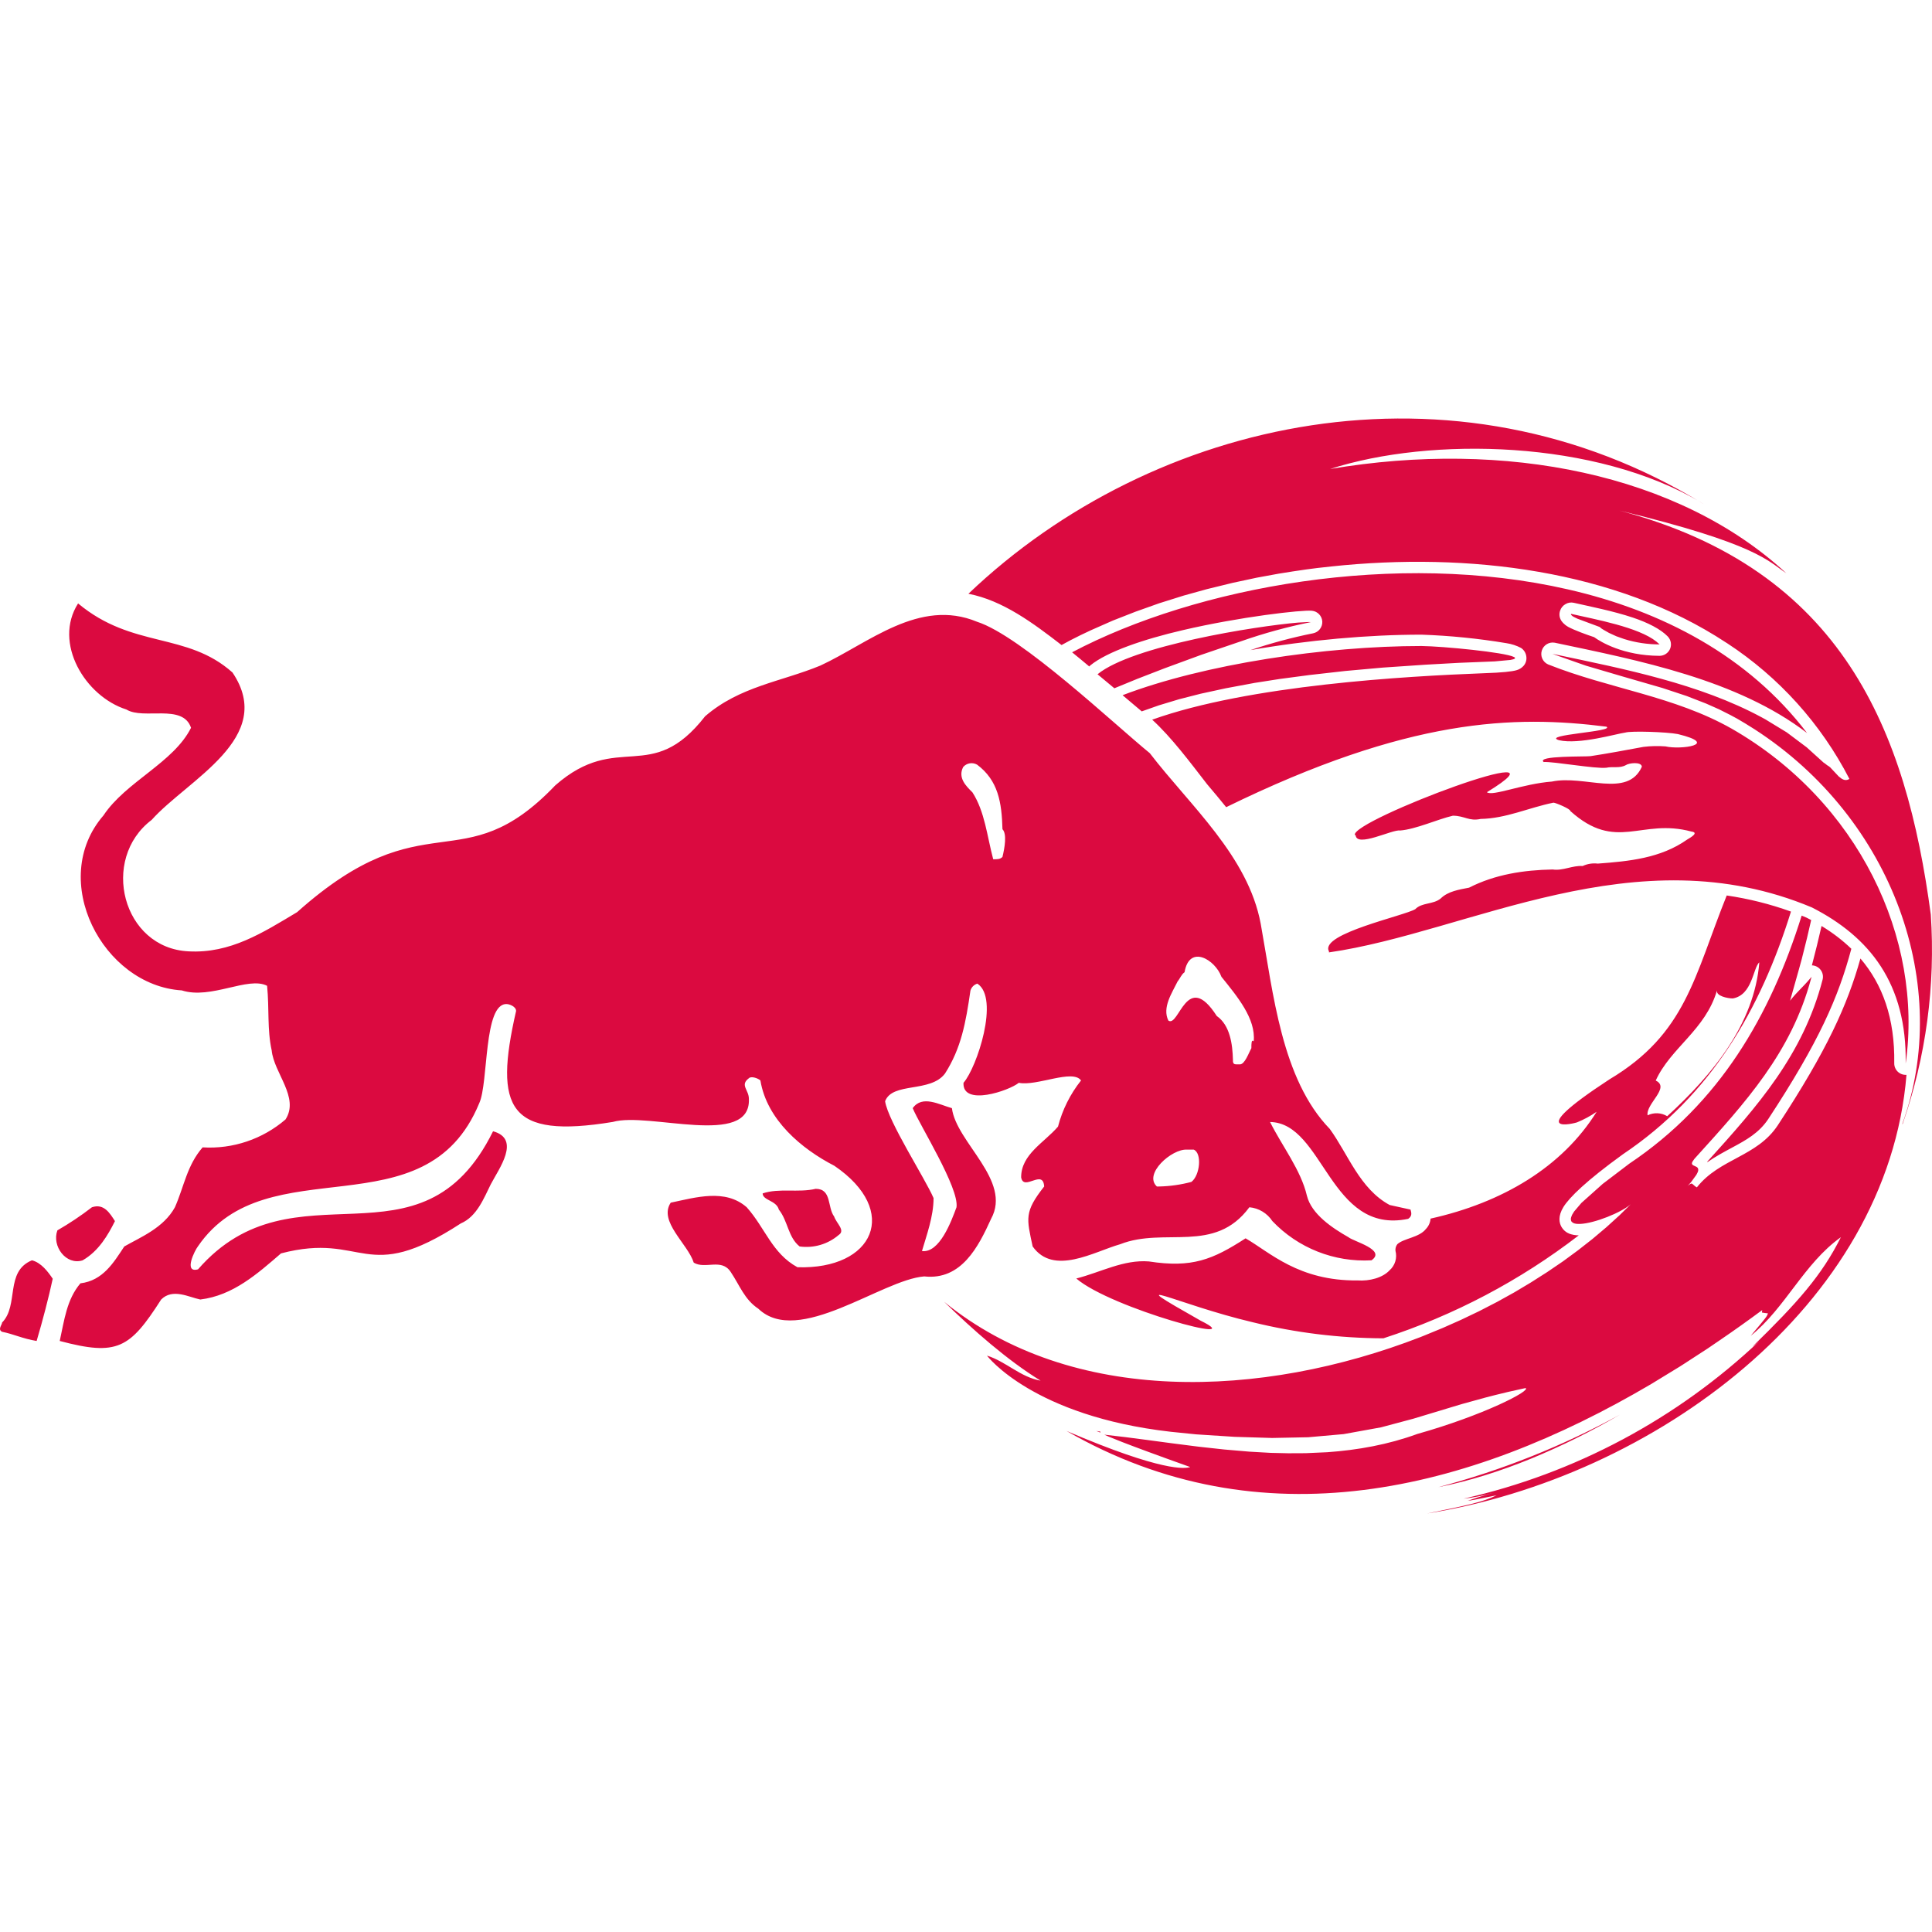
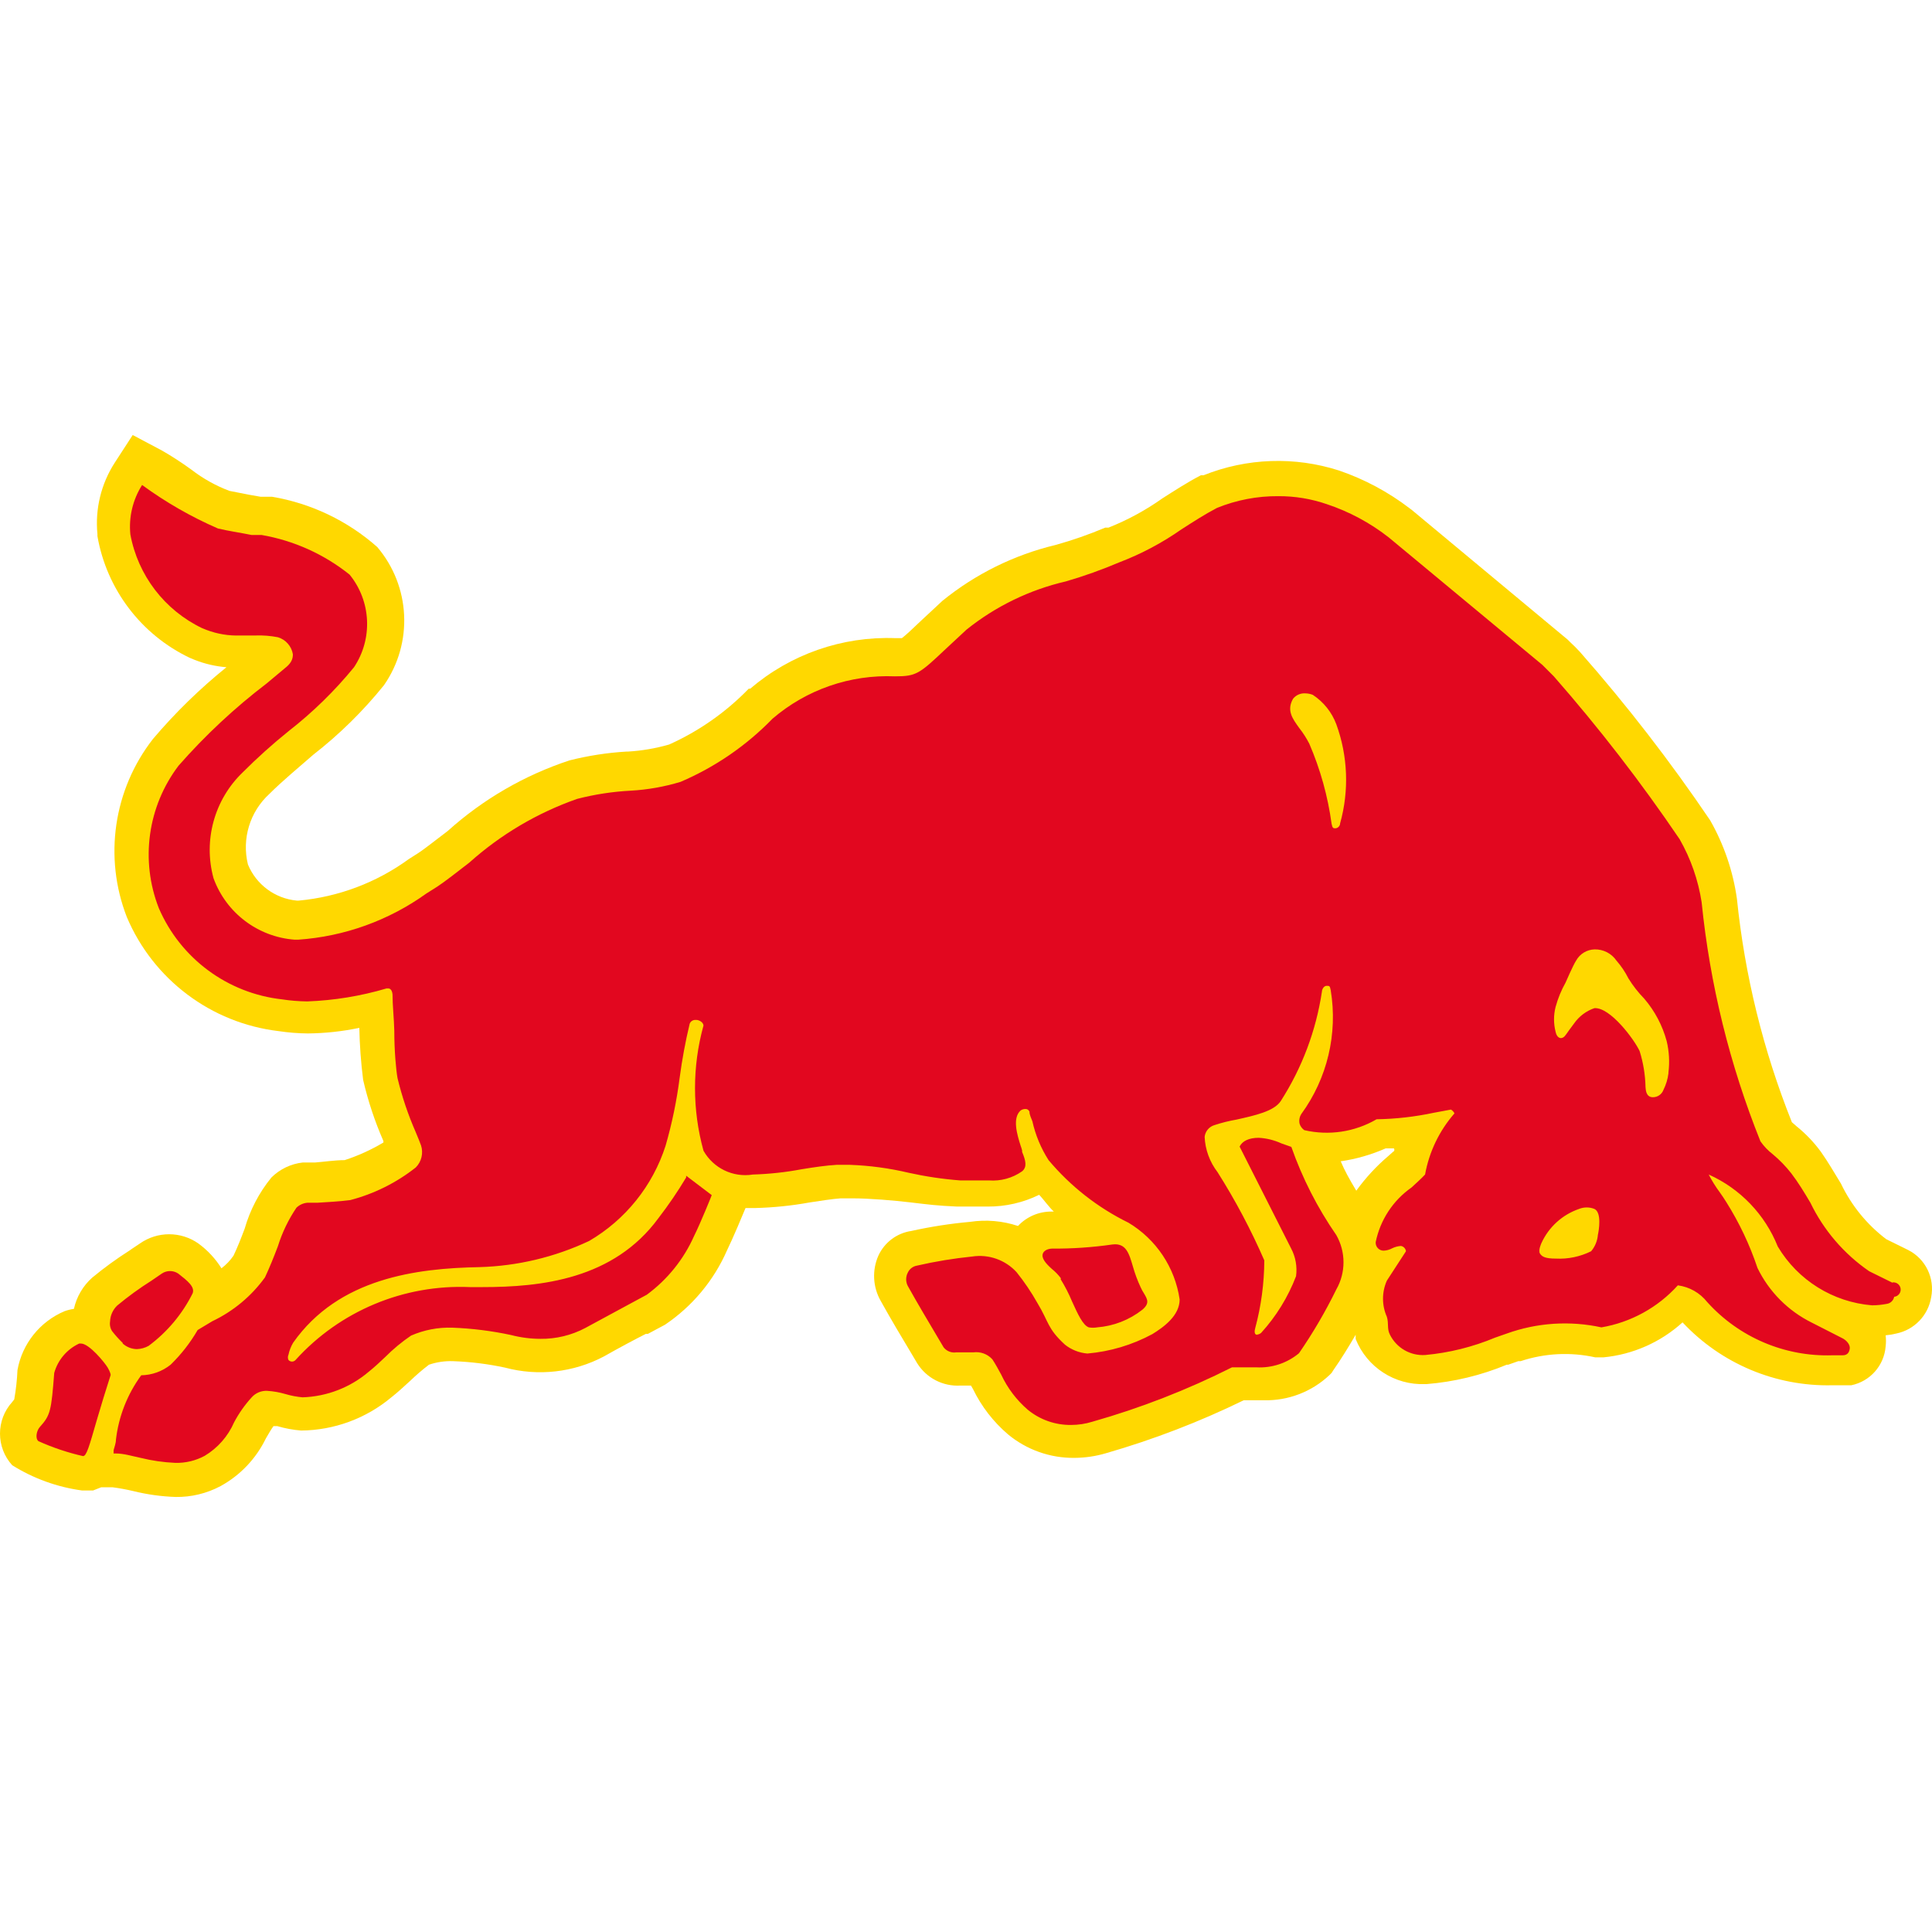
- <svg xmlns="http://www.w3.org/2000/svg" fill="#DB0A40" role="img" viewBox="0 0 24 24">
-   <path d="M22.381 11.374c-.389 1.244-1.019 2.33-2.142 3.082l-.33.251-.264.236-.091.107-.025.041-.011.028-.004.016v.013l.001.009.002.007.002.006.005.007.002.002.01.008.012.007.011.004a.16.16 0 0 0 .046.006h.024c.178-.007.512-.141.629-.245l-.139.137-.164.149-.173.146-.18.141-.185.136-.197.134-.204.13-.206.123-.213.118-.223.115-.226.108-.225.1-.236.097-.045.018c-1.97.763-4.327.854-5.914-.44.353.344.787.728 1.199.98-.251-.043-.429-.237-.666-.311.004.008.575.751 2.282.946l.316.032.48.031.464.014.448-.009.44-.039.464-.084.401-.107.599-.181.294-.081.128-.033c.104-.026.214-.052.333-.077l.041-.009c.073.031-.524.339-1.344.57-.361.132-.739.2-1.119.227l-.269.012-.216.001-.218-.005-.264-.015-.315-.027-.31-.034-.056-.007c-.401-.049-.781-.107-1.122-.143h-.006.006c.03.015.209.096 1.067.402-.061.022-.346.061-1.536-.448 2.417 1.392 4.988.759 7.266-.585l.352-.215.053-.034.294-.191.151-.103c.178-.121.353-.246.526-.374 0 .009-.004.021-.004.031a.963.963 0 0 0 .075.01c-.014.041-.014.041-.214.279.435-.351.659-.896 1.12-1.225-.236.473-.538.813-1.1 1.361.033-.024.064-.051.095-.078l.028-.026-.028.026a7.88 7.88 0 0 1-3.682 1.965c.126-.014.251-.039.373-.073-.22.061-.227.068-.32.099.058-.007.058-.007.358-.068-.175.086-.377.127-.865.226 2.806-.444 5.721-2.571 5.956-5.449a.142.142 0 0 1-.152-.143c.009-.562-.147-.982-.42-1.302-.163.58-.413 1.136-1.027 2.072-.26.393-.72.41-1.005.771l-.021-.013-.032-.028-.005-.003-.004-.002-.001-.001h-.003l-.007.001h-.003l-.001.001a.193.193 0 0 0-.058.051l.062-.07.067-.092.016-.031.005-.014.002-.01v-.01l-.001-.009-.001-.003-.002-.004-.001-.003-.003-.003a.027.027 0 0 0-.005-.006l-.009-.006-.04-.019-.006-.004-.004-.004-.002-.003-.002-.002-.002-.006v-.006l.001-.007.004-.011.023-.034.014-.016c.622-.687 1.192-1.306 1.438-2.228l.006-.021-.027.032c-.087.103-.147.147-.24.265l.11-.39.035-.127.065-.26.052-.225a.859.859 0 0 0-.118-.055Zm-2.257 6.199a9.006 9.006 0 0 1-1.105.547c-.38.155-.768.279-1.152.354a10.026 10.026 0 0 0 2.257-.901Zm-6.505.203.051.02-.001-.012-.05-.008Zm3.644-2.807c-.372-.201-.515-.63-.744-.945-.6-.62-.701-1.681-.858-2.549-.158-.843-.878-1.467-1.378-2.119-.443-.361-1.599-1.457-2.145-1.632-.72-.299-1.348.267-1.947.544-.487.201-1.002.258-1.432.63-.674.865-1.079.173-1.861.858-1.165 1.22-1.606.146-3.207 1.575-.429.257-.831.515-1.348.487-.823-.039-1.103-1.145-.459-1.633.449-.502 1.552-1.019 1.004-1.831-.57-.508-1.24-.292-1.918-.858-.313.49.087 1.155.601 1.318.211.131.701-.078.802.227-.217.434-.81.669-1.088 1.089-.693.8-.009 2.112.973 2.173.363.117.825-.179 1.06-.057.028.286 0 .544.057.802.027.282.348.584.172.858-.285.245-.654.37-1.03.347-.195.225-.228.48-.344.744-.142.258-.428.372-.629.487-.133.201-.265.424-.545.458-.171.201-.2.458-.257.716.716.19.87.094 1.26-.515.143-.143.344-.029.486 0 .407-.049.711-.321 1.003-.573 1.042-.272 1.032.41 2.233-.372.201-.086.287-.315.373-.487.1-.192.378-.562.028-.658-.899 1.819-2.464.338-3.665 1.715-.184.051-.041-.235 0-.287.862-1.256 2.823-.15 3.493-1.776.117-.25.051-1.247.343-1.232.029 0 .115.029.115.086-.278 1.214-.094 1.591 1.202 1.378.444-.128 1.716.325 1.69-.286 0-.114-.115-.171 0-.257.028-.029.114 0 .143.028.081.49.511.85.919 1.06.823.56.49 1.291-.459 1.26-.315-.172-.4-.487-.63-.745-.267-.234-.633-.122-.944-.057-.155.233.212.511.286.745.143.086.344-.058.458.114.115.171.172.344.344.458.496.476 1.532-.36 2.061-.401.463.051.674-.371.831-.716.261-.477-.434-.948-.487-1.374-.158-.044-.368-.167-.487 0 .088.213.579.993.544 1.231-.064.173-.21.572-.429.544.058-.2.144-.428.144-.658-.105-.245-.565-.953-.602-1.203.092-.242.562-.102.744-.344.201-.315.258-.629.316-1.03a.127.127 0 0 1 .086-.087c.279.18-.005 1.042-.172 1.232-.016.297.568.098.687 0 .221.046.67-.175.773-.029a1.545 1.545 0 0 0-.286.573c-.172.2-.458.344-.458.63.031.18.273-.11.286.114-.249.317-.218.394-.143.745.261.368.761.065 1.088-.028.552-.217 1.172.126 1.604-.459.116.01.222.074.286.172.319.335.769.513 1.231.487.188-.13-.222-.233-.286-.287-.201-.114-.459-.286-.516-.515-.075-.32-.306-.613-.458-.916.669.01.739 1.406 1.716 1.203.048-.033.043-.069.029-.115l-.259-.057Zm-16.866.687c-.339.139-.159.558-.371.773 0 .028-.058.086 0 .115.142.028.257.086.429.114.076-.256.15-.541.2-.773-.058-.086-.143-.2-.258-.229Zm17.317-.39c-.085.109-.274.115-.356.19a.115.115 0 0 0-.023.082.24.24 0 0 1-.073.242c-.087.094-.25.136-.397.126-.734.008-1.092-.351-1.392-.523-.41.265-.665.37-1.201.287-.315-.025-.596.134-.902.212.434.372 2.193.844 1.545.524-1.072-.607-.295-.203.645.019a6.905 6.905 0 0 0 1.625.2 8.043 8.043 0 0 0 2.427-1.279.342.342 0 0 1-.118-.021.192.192 0 0 1-.095-.081c-.031-.052-.048-.136.023-.251.074-.119.286-.327.734-.651a.014.014 0 0 1 .004-.003c1.097-.736 1.71-1.8 2.088-3.015a4.09 4.09 0 0 0-.798-.2c-.405 1.006-.503 1.716-1.458 2.285-1.108.725-.414.539-.403.534.086-.035.168-.079.245-.132-.429.689-1.174 1.129-2.063 1.327a.206.206 0 0 1-.057.128Zm-16.687.39c.2-.115.315-.315.401-.487-.062-.096-.136-.223-.286-.172-.137.106-.28.201-.429.287-.072.194.107.439.315.372h-.001Zm8.648-.63c.114.143.114.343.258.458a.617.617 0 0 0 .486-.143c.086-.057-.028-.143-.057-.229-.086-.115-.028-.344-.229-.344-.217.051-.455-.012-.659.057 0 .087.172.087.201.201Zm5.125-.344a1.694 1.694 0 0 1-.4.057h-.029c-.169-.156.184-.468.372-.458h.086c.105.044.078.32-.029.401Zm7.828-3.179c-.038.169-.078.328-.12.489a.142.142 0 0 1 .133.177c-.243.936-.807 1.571-1.433 2.262l.003.005c.1-.07.207-.127.313-.184.163-.088.326-.176.442-.351.632-.962.872-1.515 1.032-2.115-.11-.106-.233-.2-.37-.283Zm-.948-2.516.117.073c1.725 1.116 2.457 3.197 1.833 4.905l.006-.005c.29-.834.408-1.718.349-2.599-.306-2.281-1.087-4.283-3.87-5.019 1.721.416 1.85.631 2.075.779-1.337-1.235-3.49-1.664-5.667-1.295 1.253-.404 3.303-.361 4.61.417l.031.019c-3.108-1.906-6.839-1.075-9.134 1.114.429.083.806.366 1.157.637l.109-.059.127-.064.131-.062.27-.119.281-.11.295-.105.306-.096.285-.079.323-.079.299-.064.273-.05.17-.027.17-.025.138-.018.172-.019c1.705-.182 3.539.045 4.907.946l.013.008a4.445 4.445 0 0 1 1.518 1.685c-.033.021-.065.016-.094-.001l-.038-.029-.108-.115-.02-.015c-.014-.005-.046-.036-.061-.043l-.209-.189-.248-.186-.266-.162-.044-.024c-.773-.418-1.714-.603-2.55-.779l-.051-.01.415.146.459.135.494.143.299.099.242.094.16.071.143.072.085.046.098.058Zm-1.112 4.436c.186-.409.62-.629.762-1.123-.021.073.134.103.195.103.245-.042.251-.379.33-.449-.061.766-.578 1.393-1.144 1.912a.255.255 0 0 0-.244-.011c-.024-.144.286-.344.101-.432Zm-5.023-.402c-.032.056-.081.202-.143.201-.062-.001-.089.009-.086-.057-.005-.193-.036-.429-.201-.544-.374-.582-.468.147-.601.057-.08-.162.046-.345.115-.487.032-.038.044-.083.086-.114.061-.353.383-.152.458.057.197.245.429.521.401.802-.029-.029-.029.028-.029.085Zm-.549-3.278c-.217-.28-.442-.582-.683-.803 1.207-.431 3.157-.54 4.121-.577.228-.007.352-.022.403-.037a.18.18 0 0 0 .087-.052.143.143 0 0 0 .037-.115.15.15 0 0 0-.066-.11.573.573 0 0 0-.18-.059 8.12 8.12 0 0 0-1.056-.106h-.002c-.657 0-1.409.067-2.124.192.255-.086.515-.156.779-.209a.142.142 0 0 0 .114-.146.143.143 0 0 0-.128-.134c-.122-.013-.895.075-1.605.241-.485.113-.938.266-1.149.438a.08.08 0 0 0-.013.013c-.071-.06-.143-.119-.213-.176 1.546-.816 4.032-1.269 6.157-.782 1.178.269 2.246.83 2.973 1.785-.868-.665-2.087-.901-3.134-1.122a.142.142 0 0 0-.082.27c.762.303 1.566.393 2.28.798 1.572.902 2.381 2.603 2.161 4.159.016-.994-.449-1.573-1.164-1.938-2.191-.92-4.263.309-6 .558v-.014l-.003-.005c-.1-.215.937-.435 1.075-.518.082-.085.222-.056.315-.132.092-.091.23-.111.353-.135.323-.165.679-.219 1.039-.226.127.019.245-.052.372-.043a.347.347 0 0 1 .188-.03c.385-.029.779-.065 1.111-.299.035-.021.153-.086.053-.099-.629-.17-.932.26-1.506-.256.009-.022-.181-.103-.208-.103-.304.061-.589.197-.905.202-.144.032-.201-.04-.345-.04-.193.045-.46.169-.657.184-.092-.017-.542.218-.551.056a.017.017 0 0 1-.01 0c-.048-.182 2.822-1.254 1.641-.532.065.056.447-.105.807-.132.404-.086.941.211 1.118-.185-.007-.065-.162-.046-.2-.019-.077.042-.16.014-.241.032-.135.016-.66-.079-.779-.071-.095-.081.528-.064.583-.073.205-.031.452-.077.657-.115.091-.011.183-.013.274-.006.186.044.684-.024.153-.153-.14-.027-.581-.041-.652-.019-.108.014-.576.153-.825.095-.225-.068.7-.106.59-.168-1.148-.145-2.457-.109-4.724 1-.072-.089-.15-.183-.236-.284Zm-2.543.902c-.029.029-.058.029-.115.029-.077-.29-.104-.592-.258-.831-.08-.079-.184-.181-.115-.315a.138.138 0 0 1 .173-.029c.262.196.306.469.315.802.057.057.028.229 0 .344Zm9.227-1.658Zm-7.497-.15.213-.075.252-.076.266-.068.313-.068.36-.067.313-.049.37-.049.442-.05.467-.042.53-.036.414-.023.446-.018.194-.018.035-.008.013-.005.005-.003v-.001l.003-.002v-.001l.001-.004c0-.002-.001-.004-.004-.007l-.004-.003-.006-.003c-.113-.058-.879-.133-1.149-.136-1.19 0-2.697.224-3.712.611l.238.201Zm2.074-1.11.027.001a6.503 6.503 0 0 0-.867.238l-.496.169-.452.166-.341.132-.285.117-.209-.174c.434-.355 1.968-.598 2.491-.642l.132-.007Zm3.546.188c.08.059.363.23.812.232a.143.143 0 0 0 .131-.086.143.143 0 0 0-.028-.154c-.09-.093-.249-.173-.434-.235-.245-.082-.537-.139-.734-.184a.14.14 0 0 0-.102.016.143.143 0 0 0-.068.083.14.14 0 0 0 .008.111c.01.021.039.059.094.09.075.041.234.099.321.127Zm-.287-.278c-.003-.004-.002-.008.003-.011.302.069.834.165 1.057.344l.04.035a1.47 1.47 0 0 1-.438-.066l-.099-.035-.092-.042-.065-.037a.216.216 0 0 1-.05-.036h.001l-.277-.103-.043-.021a.106.106 0 0 1-.037-.028Zm.305.284.002.001a.203.203 0 0 0-.002-.001Z" />
+ <svg xmlns="http://www.w3.org/2000/svg" viewBox="0 0 500 500">
+   <g transform="matrix(7.606643,0,0,7.606643,-1370.908,-345.8678)">
+     <path fill="#FFD800" d="m 245.15,88 -0.75,-0.37 a 5.17,5.17 0 0 1 -1.54,-1.89 c -0.22,-0.36 -0.44,-0.74 -0.68,-1.08 a 4.61,4.61 0 0 0 -0.83,-0.87 l -0.16,-0.14 a 28.21,28.21 0 0 1 -1.87,-7.6 7.5,7.5 0 0 0 -0.91,-2.67 v 0 a 57.24,57.24 0 0 0 -4.43,-5.73 c -0.11,-0.12 -0.23,-0.24 -0.34,-0.34 l -0.08,-0.08 -5.3,-4.41 -0.08,-0.06 a 8.45,8.45 0 0 0 -2.39,-1.28 6.8,6.8 0 0 0 -4.62,0.16 h -0.09 c -0.46,0.24 -0.89,0.52 -1.3,0.78 a 8.75,8.75 0 0 1 -1.84,1 h -0.11 a 14,14 0 0 1 -1.69,0.59 9.69,9.69 0 0 0 -3.85,1.9 l -0.72,0.67 c -0.28,0.27 -0.55,0.52 -0.66,0.6 h -0.23 a 7.18,7.18 0 0 0 -4.93,1.72 h -0.05 a 8.78,8.78 0 0 1 -2.71,1.9 6.44,6.44 0 0 1 -1.4,0.24 h -0.05 a 10.45,10.45 0 0 0 -1.94,0.3 11.63,11.63 0 0 0 -4.14,2.4 c -0.52,0.4 -0.86,0.66 -1,0.75 l -0.33,0.21 a 7.53,7.53 0 0 1 -3.74,1.41 h -0.07 a 2,2 0 0 1 -1.66,-1.23 2.46,2.46 0 0 1 0.73,-2.4 c 0.45,-0.45 1,-0.9 1.49,-1.33 a 14.65,14.65 0 0 0 2.41,-2.37 3.86,3.86 0 0 0 -0.23,-4.7 7.21,7.21 0 0 0 -3.58,-1.71 h -0.1 -0.22 -0.07 l -0.4,-0.07 -0.66,-0.13 a 5,5 0 0 1 -1.29,-0.72 11.15,11.15 0 0 0 -1,-0.65 l -1,-0.53 -0.61,0.94 a 3.8,3.8 0 0 0 -0.59,2.43 v 0.07 a 5.66,5.66 0 0 0 3.14,4.14 v 0 l 0.17,0.07 a 3.73,3.73 0 0 0 1.08,0.25 18.53,18.53 0 0 0 -2.5,2.44 6.2,6.2 0 0 0 -0.89,6.06 6.43,6.43 0 0 0 5.16,3.88 7.07,7.07 0 0 0 1,0.08 9,9 0 0 0 1.75,-0.19 v 0 a 16.75,16.75 0 0 0 0.13,1.77 11.78,11.78 0 0 0 0.69,2.08 c 0,0 0,0 0,0.05 a 6.43,6.43 0 0 1 -1.32,0.6 c -0.34,0 -0.72,0.06 -1,0.08 h -0.42 a 1.8,1.8 0 0 0 -1.07,0.51 4.88,4.88 0 0 0 -0.91,1.74 c -0.12,0.32 -0.25,0.65 -0.38,0.92 a 1.85,1.85 0 0 1 -0.41,0.43 3.06,3.06 0 0 0 -0.78,-0.84 v 0 0 a 1.73,1.73 0 0 0 -2,0 l -0.27,0.18 -0.07,0.05 a 12.55,12.55 0 0 0 -1.28,0.93 2,2 0 0 0 -0.62,1.06 1.67,1.67 0 0 0 -0.32,0.08 2.69,2.69 0 0 0 -1.6,2 7.74,7.74 0 0 1 -0.11,1 l -0.07,0.09 a 1.6,1.6 0 0 0 0,2.15 6,6 0 0 0 2.38,0.86 h 0.08 0.2 0.09 l 0.28,-0.11 h 0.38 a 6.91,6.91 0 0 1 0.71,0.13 7,7 0 0 0 1.44,0.2 3.15,3.15 0 0 0 1.53,-0.37 3.68,3.68 0 0 0 1.54,-1.62 c 0.09,-0.15 0.17,-0.3 0.26,-0.42 h 0.13 a 4,4 0 0 0 0.81,0.15 4.85,4.85 0 0 0 3.07,-1.13 c 0.23,-0.18 0.44,-0.38 0.64,-0.56 a 7.3,7.3 0 0 1 0.64,-0.55 2.29,2.29 0 0 1 0.82,-0.12 10.08,10.08 0 0 1 1.77,0.22 4.64,4.64 0 0 0 3.36,-0.38 c 0.51,-0.29 1,-0.55 1.43,-0.77 h 0.07 l 0.58,-0.31 a 5.91,5.91 0 0 0 2.11,-2.53 c 0.21,-0.43 0.54,-1.22 0.63,-1.44 h 0.33 a 12.06,12.06 0 0 0 1.85,-0.19 c 0.4,-0.06 0.77,-0.12 1.06,-0.14 h 0.39 c 0.58,0 1.41,0.07 2,0.14 0.59,0.07 0.88,0.11 1.57,0.14 h 0.3 c 0.22,0 0.47,0 0.74,0 a 3.93,3.93 0 0 0 1.75,-0.4 c 0.13,0.13 0.35,0.44 0.5,0.57 h -0.07 a 1.55,1.55 0 0 0 -1.15,0.49 3.51,3.51 0 0 0 -1.63,-0.14 15.82,15.82 0 0 0 -2,0.31 1.47,1.47 0 0 0 -1.12,0.84 1.71,1.71 0 0 0 0.08,1.54 c 0.36,0.65 0.71,1.23 1.08,1.85 l 0.16,0.27 a 1.62,1.62 0 0 0 1.47,0.76 h 0.36 v 0 l 0.07,0.12 a 4.75,4.75 0 0 0 1.19,1.54 3.48,3.48 0 0 0 2.26,0.8 3.86,3.86 0 0 0 1.08,-0.16 29,29 0 0 0 4.68,-1.8 h 0.38 0.3 a 3.14,3.14 0 0 0 2.24,-0.86 l 0.07,-0.07 0.05,-0.08 c 0.28,-0.4 0.53,-0.81 0.77,-1.22 a 0.83,0.83 0 0 0 0,0.15 v 0 a 2.44,2.44 0 0 0 2.36,1.53 h 0.05 a 9,9 0 0 0 2.73,-0.66 h 0.05 l 0.34,-0.12 h 0.08 a 4.77,4.77 0 0 1 2.54,-0.13 h 0.14 0.14 a 4.67,4.67 0 0 0 2.69,-1.19 6.76,6.76 0 0 0 5.09,2.14 h 0.23 0.33 0.09 a 1.47,1.47 0 0 0 1.17,-1.32 1.6,1.6 0 0 0 0,-0.38 2.25,2.25 0 0 0 0.36,-0.06 1.51,1.51 0 0 0 1.19,-1.24 1.48,1.48 0 0 0 -0.78,-1.6 z m -17.51,-3.36 -0.18,0.16 a 6.67,6.67 0 0 0 -1.09,1.18 c -0.24,-0.4 -0.4,-0.69 -0.53,-1 a 5.93,5.93 0 0 0 1.53,-0.44 h 0.28 a 0.09,0.09 0 0 1 0,0.1 z" />
+     <path fill="#E2071F" d="m 182.98,91.18 h -0.06 a 1.57,1.57 0 0 0 -0.85,1 c -0.1,1.3 -0.13,1.44 -0.49,1.84 -0.1,0.11 -0.17,0.37 -0.05,0.48 a 8,8 0 0 0 1.52,0.51 v 0 c 0.12,0 0.21,-0.33 0.47,-1.23 0.14,-0.48 0.3,-1 0.47,-1.53 0,0 0,-0.08 -0.1,-0.25 -0.1,-0.17 -0.63,-0.82 -0.91,-0.82 z m 1.42,0 a 0.74,0.74 0 0 0 0.48,0.19 0.89,0.89 0 0 0 0.4,-0.11 5,5 0 0 0 1.5,-1.79 c 0.08,-0.22 -0.17,-0.42 -0.49,-0.67 v 0 a 0.5,0.5 0 0 0 -0.56,0 l -0.35,0.24 a 11,11 0 0 0 -1.17,0.85 0.79,0.79 0 0 0 -0.24,0.54 0.47,0.47 0 0 0 0.07,0.33 3.93,3.93 0 0 0 0.36,0.4 z m 60.21,-2.07 -0.79,-0.39 a 6,6 0 0 1 -2,-2.33 c -0.2,-0.34 -0.42,-0.7 -0.65,-1 a 4.26,4.26 0 0 0 -0.63,-0.65 2,2 0 0 1 -0.42,-0.44 29.88,29.88 0 0 1 -2,-8.13 6.23,6.23 0 0 0 -0.75,-2.15 56.39,56.39 0 0 0 -4.28,-5.54 l -0.31,-0.31 -0.08,-0.08 -5.23,-4.34 a 7,7 0 0 0 -2.11,-1.13 5,5 0 0 0 -1.64,-0.27 5.44,5.44 0 0 0 -2.09,0.4 c -0.42,0.22 -0.82,0.48 -1.21,0.73 a 9.72,9.72 0 0 1 -2.11,1.12 16.39,16.39 0 0 1 -1.82,0.65 8.45,8.45 0 0 0 -3.38,1.64 l -0.71,0.66 c -0.9,0.85 -1,0.93 -1.73,0.93 a 6,6 0 0 0 -4.16,1.44 9.65,9.65 0 0 1 -3.13,2.15 7.26,7.26 0 0 1 -1.69,0.3 9.19,9.19 0 0 0 -1.83,0.28 10.91,10.91 0 0 0 -3.67,2.17 c -0.36,0.28 -0.85,0.66 -1.08,0.81 l -0.38,0.24 a 8.48,8.48 0 0 1 -4.36,1.57 h -0.12 a 3.19,3.19 0 0 1 -2.76,-2.09 3.66,3.66 0 0 1 1,-3.61 c 0.48,-0.48 1,-0.95 1.56,-1.4 a 13.91,13.91 0 0 0 2.22,-2.17 2.66,2.66 0 0 0 -0.15,-3.15 6.58,6.58 0 0 0 -3,-1.35 h -0.11 -0.23 c -0.39,-0.08 -0.76,-0.13 -1.14,-0.22 a 13.47,13.47 0 0 1 -2.58,-1.48 2.65,2.65 0 0 0 -0.4,1.68 4.43,4.43 0 0 0 2.44,3.19 l 0.15,0.06 a 2.93,2.93 0 0 0 1.15,0.19 h 0.52 a 3.34,3.34 0 0 1 0.76,0.06 0.73,0.73 0 0 1 0.51,0.58 c 0,0.17 -0.06,0.31 -0.28,0.48 l -0.61,0.51 a 20.63,20.63 0 0 0 -3,2.8 5,5 0 0 0 -0.67,4.85 5.19,5.19 0 0 0 4.19,3.1 6.11,6.11 0 0 0 0.86,0.07 10.88,10.88 0 0 0 2.69,-0.44 h 0.08 c 0,0 0.11,0 0.13,0.2 0,0.38 0.05,0.82 0.06,1.24 0,0.69 0.06,1.33 0.11,1.61 a 11,11 0 0 0 0.62,1.84 c 0.09,0.21 0.15,0.37 0.18,0.45 a 0.74,0.74 0 0 1 -0.18,0.75 6.08,6.08 0 0 1 -2.23,1.11 c -0.39,0.05 -0.81,0.07 -1.12,0.09 h -0.34 a 0.61,0.61 0 0 0 -0.37,0.17 5,5 0 0 0 -0.63,1.31 c -0.14,0.37 -0.29,0.74 -0.44,1.06 a 4.7,4.7 0 0 1 -1.79,1.49 l -0.5,0.3 v 0 a 5.47,5.47 0 0 1 -0.92,1.18 1.64,1.64 0 0 1 -1,0.36 v 0 0 a 4.61,4.61 0 0 0 -0.86,2.19 c 0,0.12 -0.05,0.24 -0.08,0.36 v 0.11 h 0.07 c 0.28,0 0.56,0.09 0.85,0.15 a 6,6 0 0 0 1.18,0.17 2,2 0 0 0 1,-0.24 2.49,2.49 0 0 0 1,-1.14 4.1,4.1 0 0 1 0.59,-0.84 0.66,0.66 0 0 1 0.54,-0.23 2.79,2.79 0 0 1 0.62,0.11 3,3 0 0 0 0.58,0.11 3.66,3.66 0 0 0 2.25,-0.87 c 0.19,-0.15 0.38,-0.33 0.56,-0.5 a 6,6 0 0 1 0.88,-0.73 3.24,3.24 0 0 1 1.4,-0.27 11.61,11.61 0 0 1 2,0.25 4,4 0 0 0 1,0.13 3.18,3.18 0 0 0 1.53,-0.37 l 1.46,-0.79 0.63,-0.34 a 5,5 0 0 0 1.61,-2 c 0.22,-0.44 0.6,-1.38 0.6,-1.39 v 0 l -0.87,-0.66 v 0.06 a 14.3,14.3 0 0 1 -0.94,1.38 c -1.53,2.09 -4,2.35 -6,2.35 h -0.41 a 7.56,7.56 0 0 0 -5.94,2.48 0.16,0.16 0 0 1 -0.24,0 0.21,0.21 0 0 1 0,-0.18 1.33,1.33 0 0 1 0.16,-0.41 c 1.55,-2.2 4.2,-2.53 6.34,-2.57 a 9.38,9.38 0 0 0 3.73,-0.89 5.81,5.81 0 0 0 2.6,-3.24 15.41,15.41 0 0 0 0.48,-2.32 17.92,17.92 0 0 1 0.34,-1.83 0.2,0.2 0 0 1 0.18,-0.13 h 0.05 c 0.08,0 0.23,0.07 0.24,0.19 a 8,8 0 0 0 0,4.26 1.63,1.63 0 0 0 1.68,0.81 10.66,10.66 0 0 0 1.66,-0.18 c 0.43,-0.07 0.84,-0.13 1.19,-0.15 h 0.45 a 10.24,10.24 0 0 1 2,0.27 12.5,12.5 0 0 0 1.75,0.26 h 0.34 c 0.21,0 0.42,0 0.64,0 A 1.73,1.73 0 0 0 215,85.32 c 0.18,-0.15 0.12,-0.37 0,-0.66 v -0.05 a 1.42,1.42 0 0 0 -0.05,-0.16 c -0.12,-0.38 -0.29,-0.94 0,-1.2 a 0.28,0.28 0 0 1 0.16,-0.05 0.14,0.14 0 0 1 0.14,0.09 c 0,0.11 0.06,0.22 0.1,0.33 a 4.11,4.11 0 0 0 0.55,1.32 8.35,8.35 0 0 0 2.72,2.13 3.66,3.66 0 0 1 1.74,2.61 c 0,0.55 -0.54,0.94 -0.93,1.18 a 5.69,5.69 0 0 1 -2.21,0.66 1.42,1.42 0 0 1 -0.76,-0.3 c -0.61,-0.56 -0.54,-0.76 -0.94,-1.42 a 7.75,7.75 0 0 0 -0.71,-1.05 1.7,1.7 0 0 0 -1.51,-0.53 15.31,15.31 0 0 0 -1.88,0.31 0.42,0.42 0 0 0 -0.31,0.24 0.49,0.49 0 0 0 0,0.45 c 0.35,0.63 0.7,1.21 1.06,1.82 l 0.16,0.27 a 0.46,0.46 0 0 0 0.43,0.17 h 0.58 a 0.74,0.74 0 0 1 0.65,0.24 c 0.11,0.17 0.21,0.35 0.3,0.52 a 3.57,3.57 0 0 0 0.9,1.19 2.28,2.28 0 0 0 1.48,0.52 2.46,2.46 0 0 0 0.72,-0.11 26.87,26.87 0 0 0 4.75,-1.85 h 0.5 0.33 a 2.09,2.09 0 0 0 1.45,-0.48 17,17 0 0 0 1.27,-2.17 1.87,1.87 0 0 0 0,-1.85 12.63,12.63 0 0 1 -1.53,-3 v 0 0 l -0.34,-0.12 a 2.13,2.13 0 0 0 -0.77,-0.19 v 0 c -0.33,0 -0.56,0.11 -0.65,0.3 v 0 l 1.75,3.46 a 1.57,1.57 0 0 1 0.17,0.95 6.11,6.11 0 0 1 -1.19,1.93 0.29,0.29 0 0 1 -0.15,0.06 c 0,0 -0.11,0 -0.05,-0.22 a 9,9 0 0 0 0.31,-2.31 22,22 0 0 0 -1.59,-3 v 0 a 2.13,2.13 0 0 1 -0.44,-1.2 0.47,0.47 0 0 1 0.33,-0.4 5.28,5.28 0 0 1 0.76,-0.19 c 0.62,-0.14 1.27,-0.28 1.5,-0.63 a 9.5,9.5 0 0 0 1.4,-3.72 c 0,-0.07 0.06,-0.2 0.16,-0.2 0.1,0 0.11,0 0.14,0.15 a 5.6,5.6 0 0 1 -1,4.21 0.44,0.44 0 0 0 -0.06,0.33 0.42,0.42 0 0 0 0.16,0.22 3.37,3.37 0 0 0 2.46,-0.37 10.11,10.11 0 0 0 1.94,-0.22 l 0.59,-0.11 a 0.29,0.29 0 0 1 0.12,0.13 4.32,4.32 0 0 0 -1,2.08 c -0.14,0.15 -0.31,0.3 -0.46,0.44 a 3,3 0 0 0 -1.22,1.86 0.27,0.27 0 0 0 0.27,0.29 0.67,0.67 0 0 0 0.29,-0.08 0.79,0.79 0 0 1 0.3,-0.08 0.21,0.21 0 0 1 0.17,0.18 l -0.65,1 a 1.51,1.51 0 0 0 0,1.23 c 0.07,0.23 0,0.4 0.1,0.6 a 1.25,1.25 0 0 0 1.21,0.7 8.08,8.08 0 0 0 2.37,-0.59 l 0.4,-0.14 a 5.84,5.84 0 0 1 3.22,-0.21 4.53,4.53 0 0 0 2.6,-1.43 1.53,1.53 0 0 1 1,0.57 5.49,5.49 0 0 0 4.25,1.81 h 0.36 c 0.18,0 0.23,-0.13 0.24,-0.24 0.01,-0.11 -0.09,-0.27 -0.29,-0.36 l -1,-0.51 a 4.05,4.05 0 0 1 -1.85,-1.86 10.4,10.4 0 0 0 -1.06,-2.24 c -0.07,-0.11 -0.14,-0.22 -0.22,-0.33 a 4.39,4.39 0 0 1 -0.38,-0.61 v 0 a 4.52,4.52 0 0 1 2.35,2.45 4.12,4.12 0 0 0 3.21,2 2.73,2.73 0 0 0 0.5,-0.05 0.3,0.3 0 0 0 0.25,-0.24 0.246,0.246 0 0 0 -0.05,-0.49 z M 225.82,73.48 c 0,0.1 -0.09,0.17 -0.16,0.17 -0.07,0 -0.1,0 -0.13,-0.15 a 10.41,10.41 0 0 0 -0.76,-2.73 3.24,3.24 0 0 0 -0.34,-0.53 c -0.23,-0.32 -0.44,-0.6 -0.21,-1 a 0.49,0.49 0 0 1 0.42,-0.18 0.7,0.7 0 0 1 0.25,0.05 2.06,2.06 0 0 1 0.8,1 5.51,5.51 0 0 1 0.13,3.37 z m 8.77,14 a 1,1 0 0 1 -0.23,0.56 2.42,2.42 0 0 1 -1.2,0.25 c -0.35,0 -0.47,-0.06 -0.54,-0.17 -0.07,-0.11 0.05,-0.36 0.05,-0.36 a 2.19,2.19 0 0 1 1.28,-1.16 0.7,0.7 0 0 1 0.52,0 c 0.26,0.12 0.15,0.75 0.12,0.88 z m 2.4,-5.49 a 1.74,1.74 0 0 1 -0.17,0.56 0.38,0.38 0 0 1 -0.36,0.25 c -0.26,0 -0.24,-0.31 -0.25,-0.35 a 4.42,4.42 0 0 0 -0.2,-1.22 c -0.18,-0.39 -1,-1.5 -1.54,-1.46 a 1.39,1.39 0 0 0 -0.69,0.52 c -0.29,0.38 -0.29,0.43 -0.38,0.48 -0.09,0.05 -0.21,0 -0.25,-0.2 a 1.71,1.71 0 0 1 0,-0.84 3.65,3.65 0 0 1 0.34,-0.83 c 0,0 0.26,-0.6 0.36,-0.75 a 0.74,0.74 0 0 1 0.63,-0.38 0.88,0.88 0 0 1 0.74,0.38 2.92,2.92 0 0 1 0.41,0.61 4,4 0 0 0 0.54,0.69 3.71,3.71 0 0 1 0.76,1.44 3,3 0 0 1 0.06,1.07 z m -20.68,7 a 5.35,5.35 0 0 1 0.39,0.76 c 0.2,0.44 0.37,0.81 0.57,0.88 a 0.82,0.82 0 0 0 0.28,0 2.84,2.84 0 0 0 1.54,-0.6 c 0.26,-0.22 0.17,-0.36 0.06,-0.55 a 1.45,1.45 0 0 1 -0.12,-0.22 4.66,4.66 0 0 1 -0.26,-0.7 c -0.13,-0.44 -0.23,-0.81 -0.7,-0.75 a 13.66,13.66 0 0 1 -2.05,0.14 c 0,0 -0.24,0 -0.31,0.16 -0.07,0.16 0.1,0.35 0.3,0.53 a 1.77,1.77 0 0 1 0.31,0.32 z" />
+   </g>
</svg>
